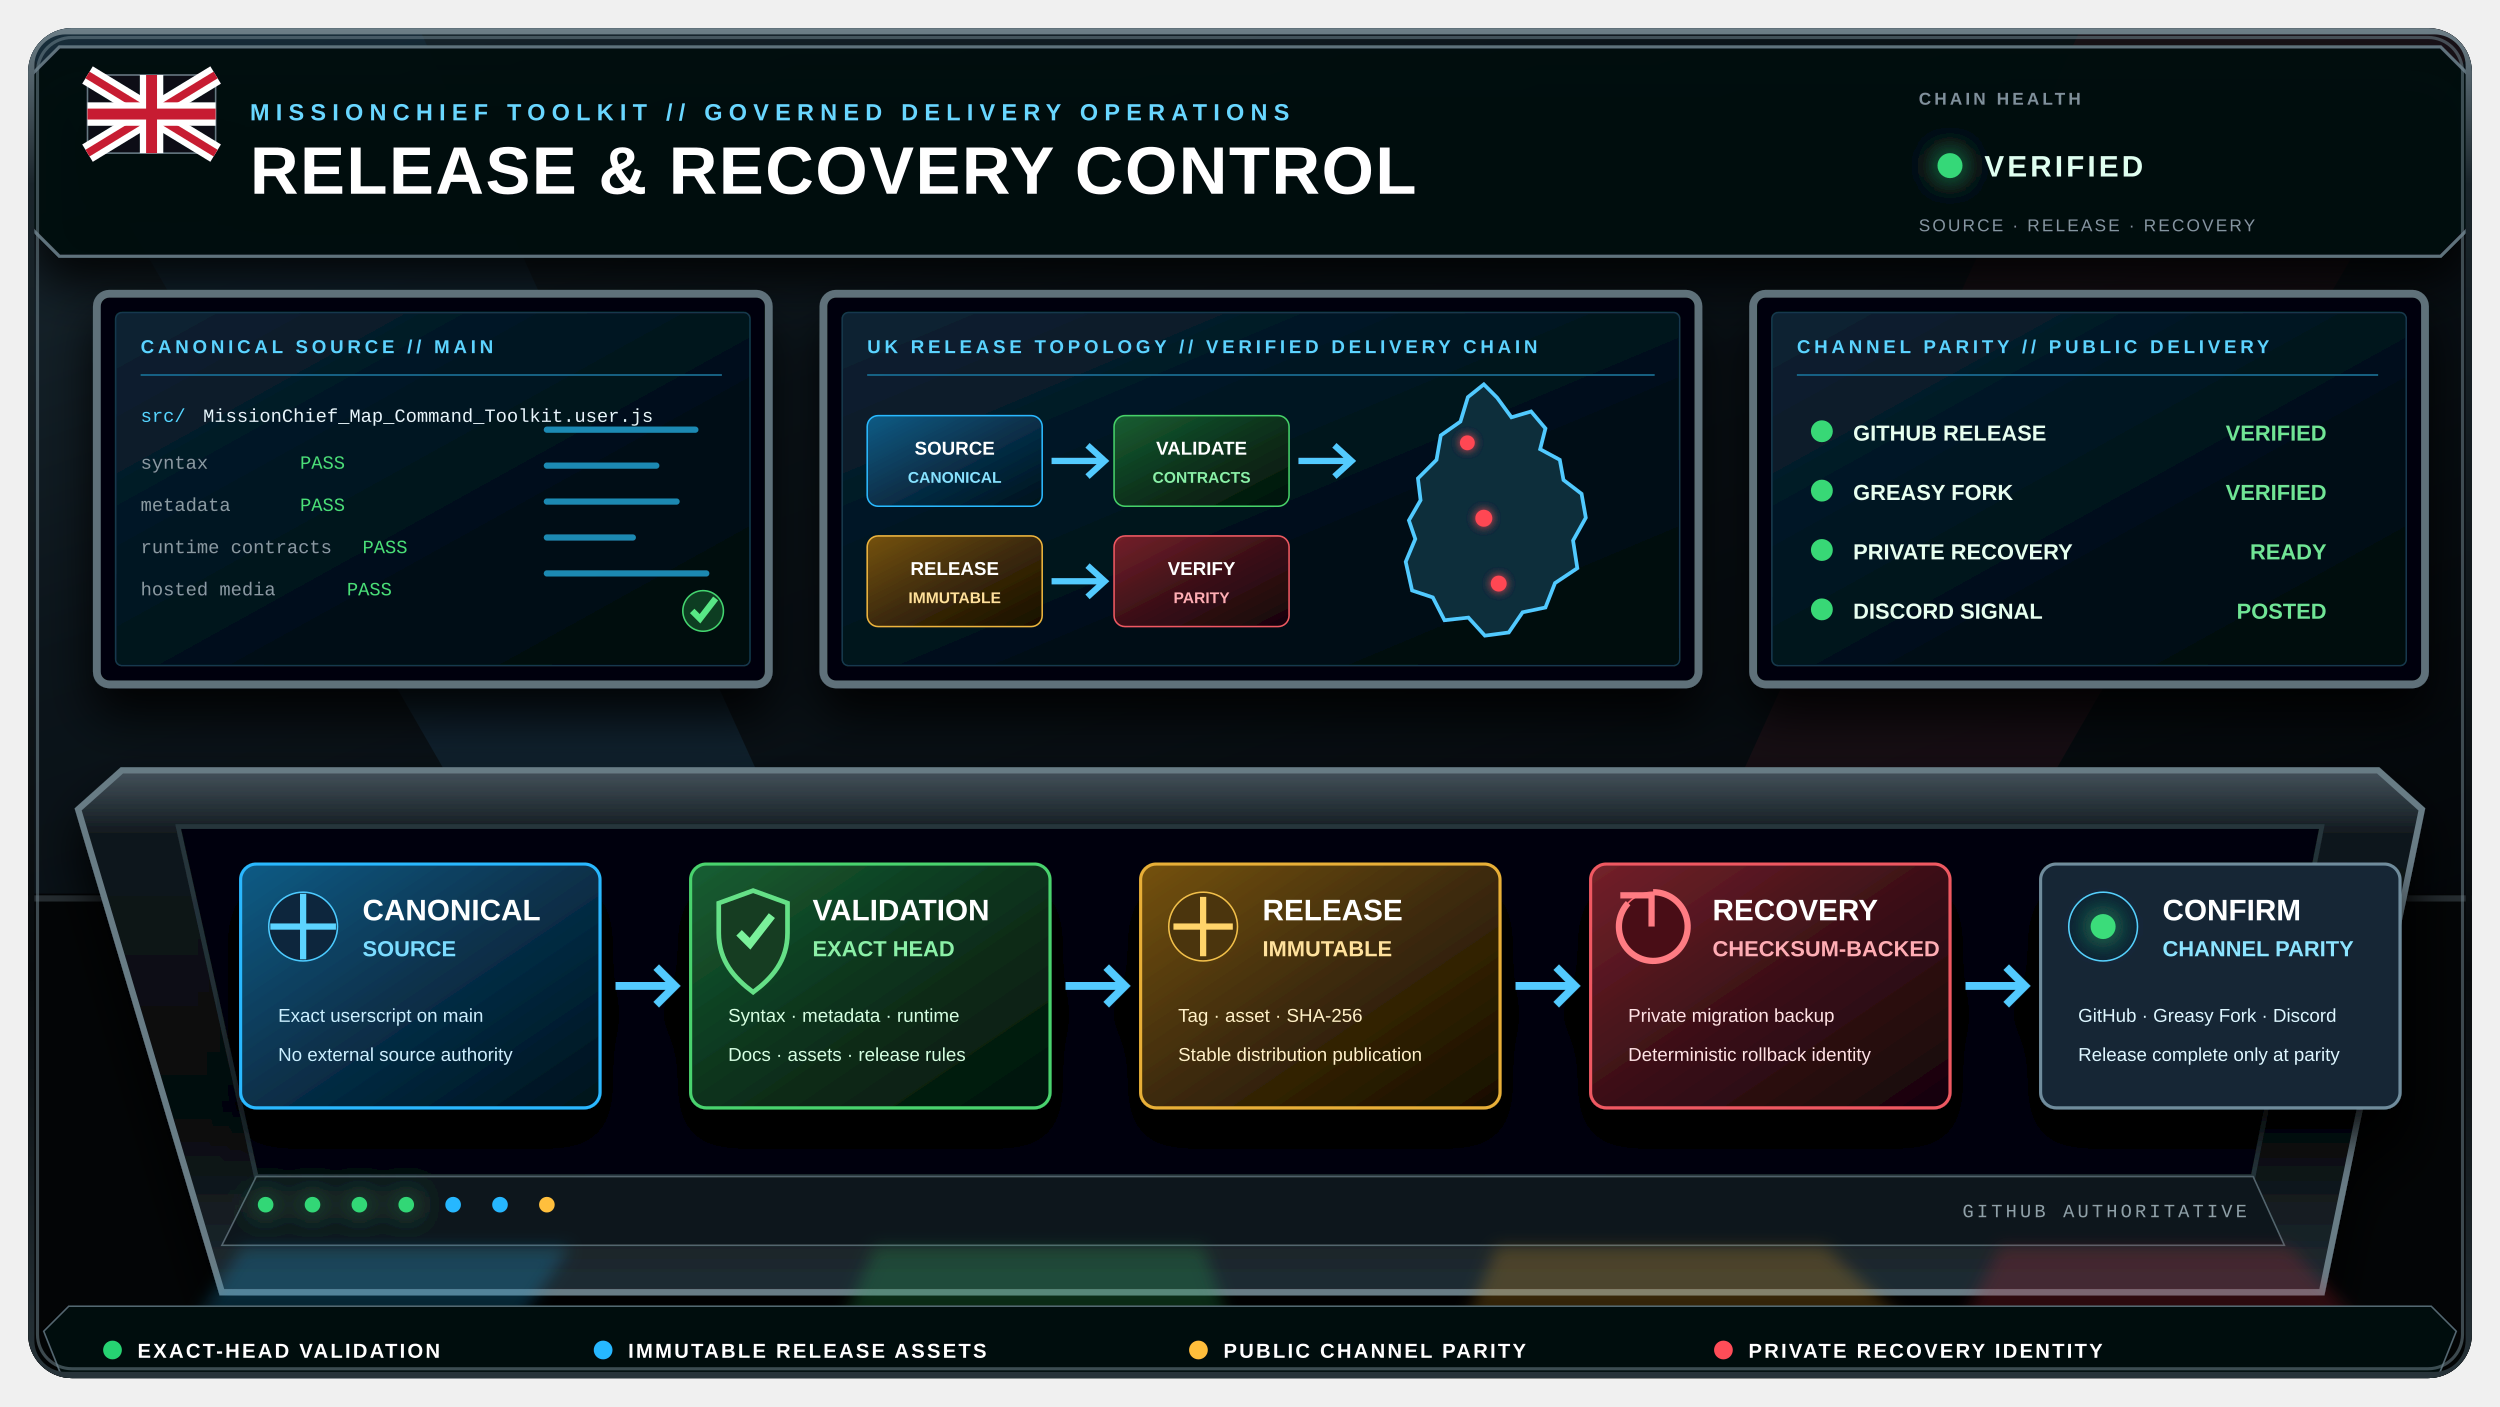
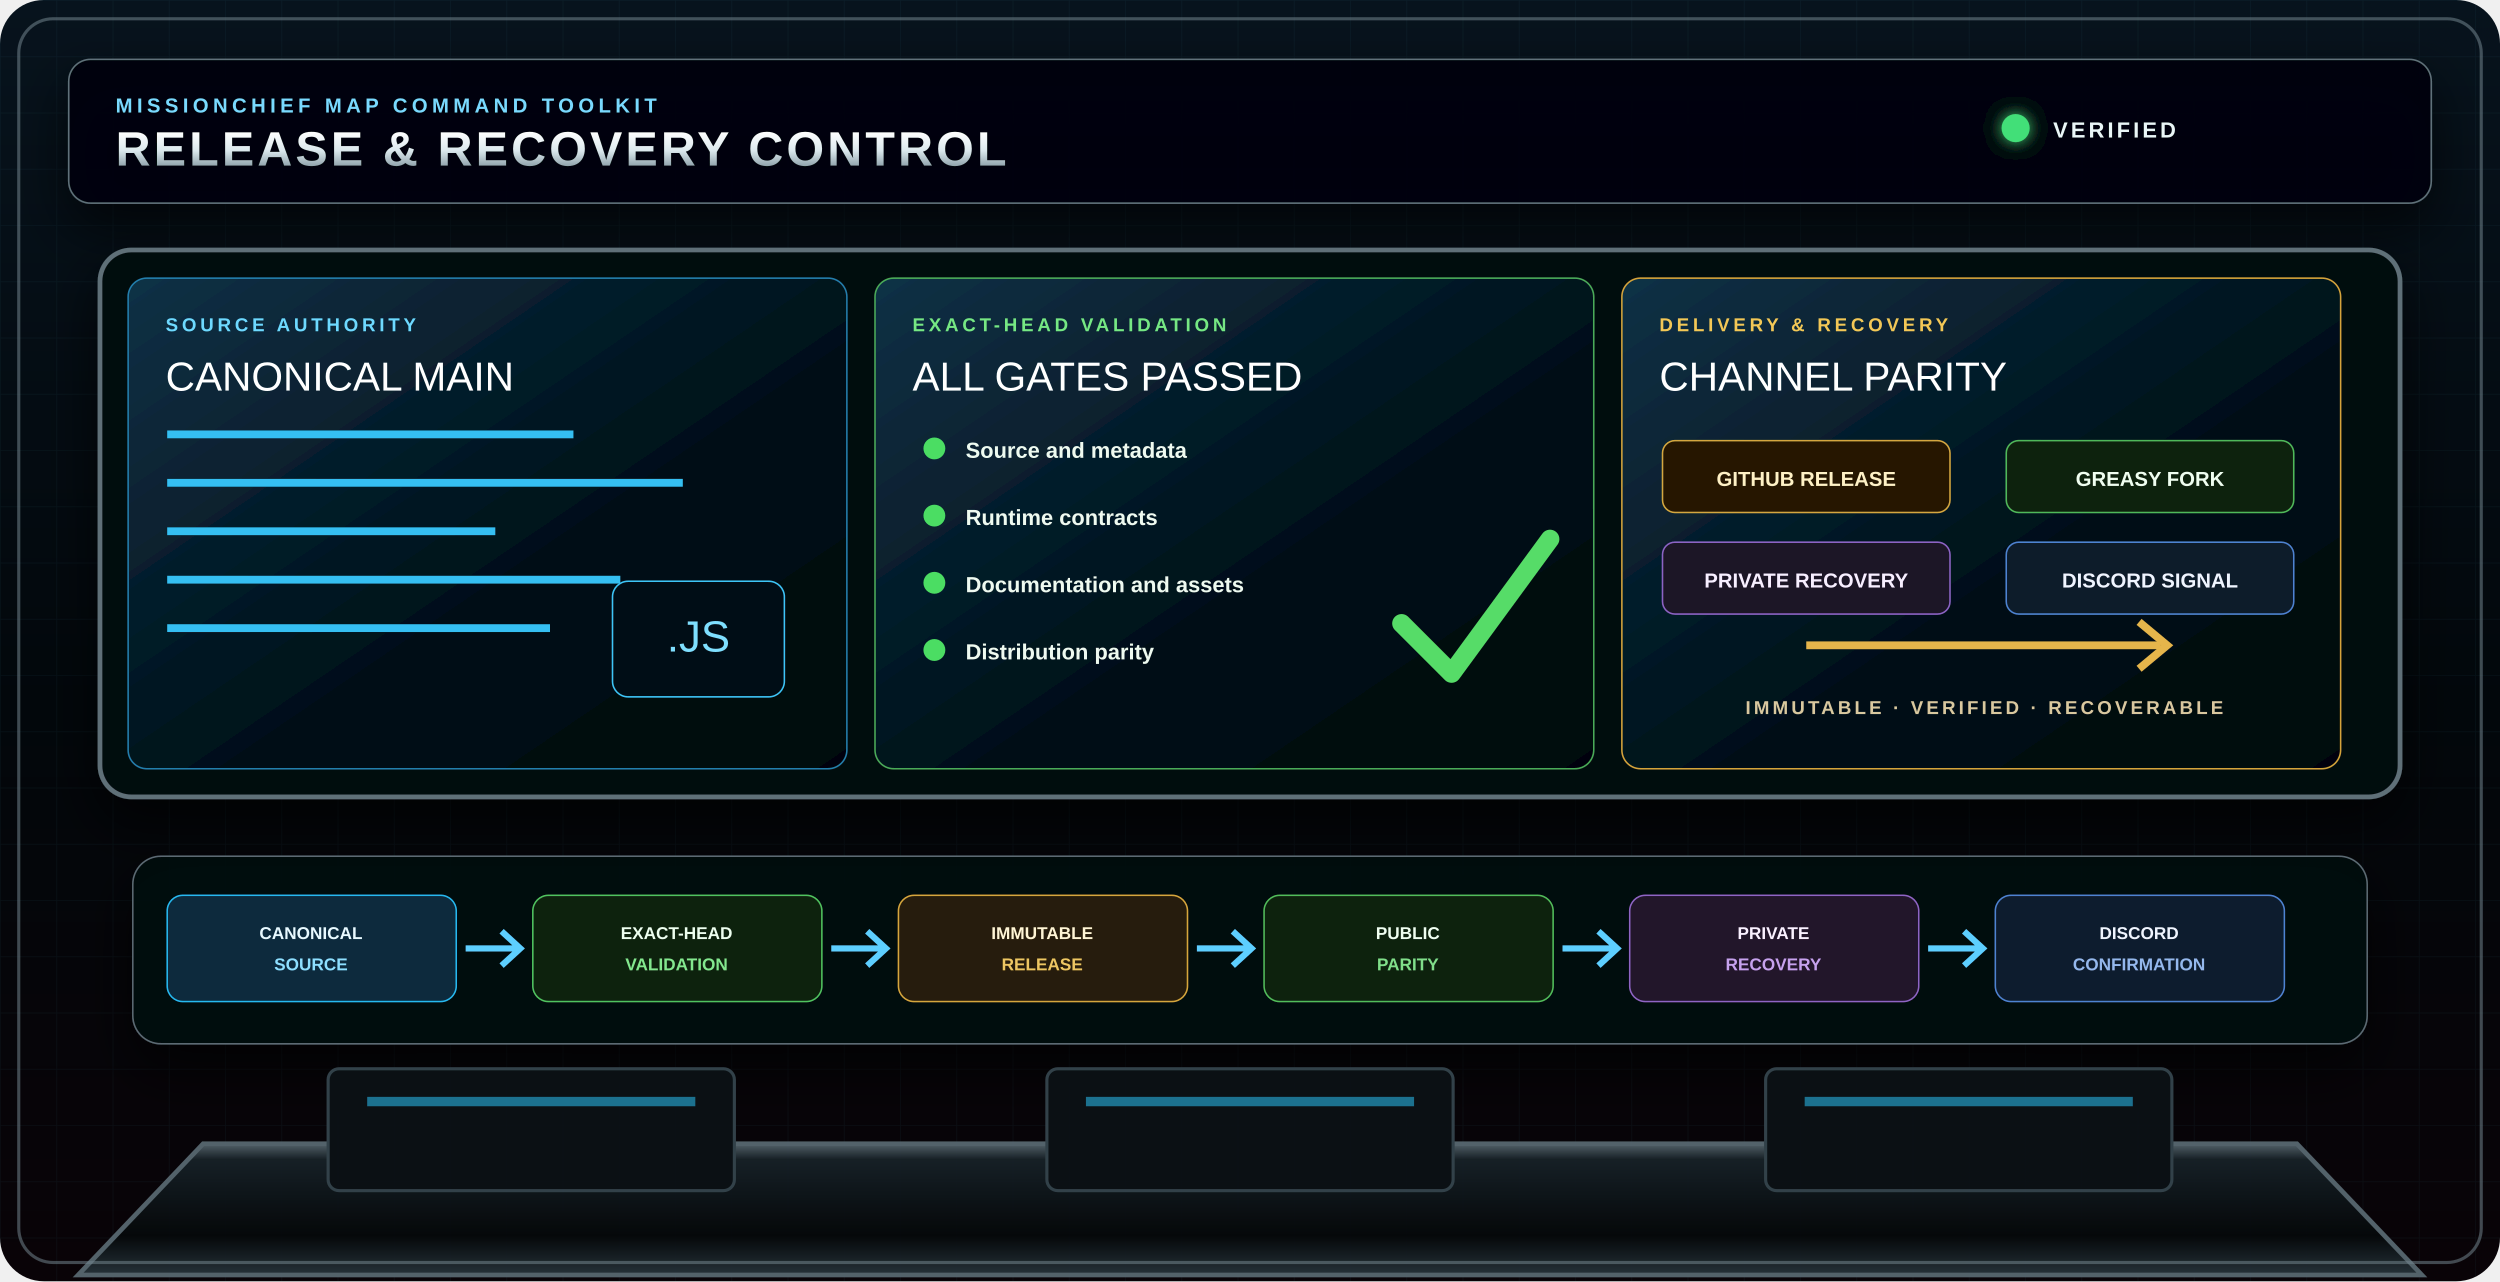
- <svg xmlns="http://www.w3.org/2000/svg" width="1600" height="900" viewBox="0 0 1600 900" role="img" aria-labelledby="title desc">
+ <svg xmlns="http://www.w3.org/2000/svg" width="1600" height="820" viewBox="0 0 1600 820" role="img" aria-labelledby="title desc">
  <defs>
    <linearGradient id="room" x1="0" y1="0" x2="0" y2="1">
-       <stop stop-color="#07121c" />
+       <stop stop-color="#07131d" />
      <stop offset=".55" stop-color="#02070b" />
      <stop offset="1" stop-color="#090307" />
    </linearGradient>
-     <linearGradient id="wall" x1="0" y1="0" x2="1" y2="1">
-       <stop stop-color="#1b2b34" />
-       <stop offset=".38" stop-color="#0b141a" />
-       <stop offset="1" stop-color="#030609" />
-     </linearGradient>
    <linearGradient id="desk" x1="0" y1="0" x2="0" y2="1">
-       <stop stop-color="#43515a" />
-       <stop offset=".12" stop-color="#11191e" />
-       <stop offset=".65" stop-color="#05080a" />
-       <stop offset="1" stop-color="#202d34" />
+       <stop stop-color="#56656d" />
+       <stop offset=".12" stop-color="#172127" />
+       <stop offset=".7" stop-color="#05080a" />
+       <stop offset="1" stop-color="#27343b" />
    </linearGradient>
    <linearGradient id="screen" x1="0" y1="0" x2="1" y2="1">
-       <stop stop-color="#092233" />
-       <stop offset=".55" stop-color="#03111b" />
-       <stop offset="1" stop-color="#02070a" />
+       <stop stop-color="#0b3146" />
+       <stop offset=".55" stop-color="#03111a" />
+       <stop offset="1" stop-color="#020608" />
    </linearGradient>
-     <linearGradient id="steel" x1="0" y1="0" x2="0" y2="1">
-       <stop stop-color="#71838c" />
-       <stop offset=".12" stop-color="#1a252b" />
-       <stop offset=".7" stop-color="#070a0c" />
-       <stop offset="1" stop-color="#28343a" />
+     <linearGradient id="titleFill" x1="0" y1="0" x2="0" y2="1">
+       <stop stop-color="#fff" />
+       <stop offset=".55" stop-color="#dbe8ed" />
+       <stop offset="1" stop-color="#91a4ad" />
    </linearGradient>
-     <linearGradient id="bluePanel" x1="0" y1="0" x2="1" y2="1">
-       <stop stop-color="#0d5c86" />
-       <stop offset=".5" stop-color="#07304a" />
-       <stop offset="1" stop-color="#03101a" />
+     <linearGradient id="gold" x1="0" y1="0" x2="0" y2="1">
+       <stop stop-color="#fff0a0" />
+       <stop offset=".5" stop-color="#e2af38" />
+       <stop offset="1" stop-color="#875007" />
    </linearGradient>
-     <linearGradient id="greenPanel" x1="0" y1="0" x2="1" y2="1">
-       <stop stop-color="#185f32" />
-       <stop offset=".5" stop-color="#0b321c" />
-       <stop offset="1" stop-color="#031109" />
-     </linearGradient>
-     <linearGradient id="amberPanel" x1="0" y1="0" x2="1" y2="1">
-       <stop stop-color="#75520d" />
-       <stop offset=".5" stop-color="#3d2a08" />
-       <stop offset="1" stop-color="#160e02" />
-     </linearGradient>
-     <linearGradient id="redPanel" x1="0" y1="0" x2="1" y2="1">
-       <stop stop-color="#74212a" />
-       <stop offset=".5" stop-color="#3b1017" />
-       <stop offset="1" stop-color="#140408" />
-     </linearGradient>
-     <pattern id="grid" width="34" height="34" patternUnits="userSpaceOnUse">
-       <path d="M34 0H0V34" fill="none" stroke="#5ed2ff" stroke-opacity=".055" />
-     </pattern>
-     <pattern id="scan" width="5" height="5" patternUnits="userSpaceOnUse">
-       <rect width="5" height="1" fill="#fff" opacity=".018" />
-     </pattern>
-     <filter id="shadow" x="-40%" y="-40%" width="180%" height="200%">
-       <feDropShadow dx="0" dy="18" stdDeviation="15" flood-color="#000" flood-opacity=".88" />
+     <filter id="shadow" x="-30%" y="-30%" width="160%" height="180%">
+       <feDropShadow dx="0" dy="16" stdDeviation="18" flood-color="#000" flood-opacity=".72" />
    </filter>
-     <filter id="glow" x="-250%" y="-250%" width="600%" height="600%">
-       <feGaussianBlur stdDeviation="9" result="g" />
+     <filter id="glow" x="-100%" y="-100%" width="300%" height="300%">
+       <feGaussianBlur stdDeviation="5" result="b" />
      <feMerge>
-         <feMergeNode in="g" />
+         <feMergeNode in="b" />
        <feMergeNode in="SourceGraphic" />
      </feMerge>
    </filter>
-     <filter id="soft" x="-30%" y="-30%" width="160%" height="160%">
-       <feGaussianBlur stdDeviation="5" />
-     </filter>
-     <clipPath id="clip">
-       <rect x="18" y="18" width="1564" height="864" rx="28" />
-     </clipPath>
+     <pattern id="grid" width="36" height="36" patternUnits="userSpaceOnUse">
+       <path d="M36 0H0V36" fill="none" stroke="#63d1ff" stroke-opacity=".05" />
+     </pattern>
  </defs>
-   <g clip-path="url(#clip)">
-     <rect width="1600" height="900" fill="url(#room)" />
-     <rect width="1600" height="900" fill="url(#grid)" />
-     <rect width="1600" height="900" fill="url(#scan)" />
-     <path d="M0 0h1600v572H0z" fill="url(#wall)" />
-     <path d="M0 572h1600v328H0z" fill="#030506" />
-     <path d="M0 575h1600" stroke="#647680" stroke-opacity=".35" stroke-width="4" />
-     <g opacity=".45">
-       <path d="M0 0 260 0 520 572H330z" fill="#163246" />
-       <path d="M1600 0h-260l-260 572h190z" fill="#2a1118" />
+   <rect width="1600" height="820" rx="28" fill="url(#room)" />
+   <rect width="1600" height="820" rx="28" fill="url(#grid)" />
+   <g transform="translate(44 38)" filter="url(#shadow)">
+     <rect width="1512" height="92" rx="14" fill="#02070b" fill-opacity=".94" stroke="#60717a" />
+     <text x="30" y="34" fill="#79d9ff" font-family="Arial,Helvetica,sans-serif" font-size="13" font-weight="900" letter-spacing="2.8">MISSIONCHIEF MAP COMMAND TOOLKIT</text>
+     <text x="30" y="68" fill="url(#titleFill)" font-family="Arial Black,Arial,sans-serif" font-size="31" font-weight="900" letter-spacing="2">RELEASE &amp; RECOVERY CONTROL</text>
+     <g transform="translate(1230 23)">
+       <circle cx="16" cy="21" r="9" fill="#43df78" filter="url(#glow)" />
+       <text x="40" y="27" fill="#eaf6f8" font-family="Arial,Helvetica,sans-serif" font-size="14" font-weight="900" letter-spacing="2">VERIFIED</text>
    </g>
-     <g transform="translate(38 30)" filter="url(#shadow)">
-       <path d="M0 0h1524l18 18v98l-18 18H0l-18-18V18z" fill="#050b10" fill-opacity=".94" stroke="#5e727c" stroke-width="2" />
-       <g transform="translate(18 18)">
-         <rect width="82" height="50" rx="4" fill="#081017" stroke="#667882" />
-         <path d="M0 0 82 50M82 0 0 50" stroke="#fff" stroke-width="13" />
-         <path d="M0 0 82 50M82 0 0 50" stroke="#c71f31" stroke-width="5" />
-         <path d="M41 0v50M0 25h82" stroke="#fff" stroke-width="15" />
-         <path d="M41 0v50M0 25h82" stroke="#c71f31" stroke-width="7" />
+   </g>
+   <g transform="translate(64 160)" filter="url(#shadow)">
+     <rect width="1472" height="350" rx="20" fill="#060c10" stroke="#5e7078" stroke-width="3" />
+     <g transform="translate(18 18)">
+       <rect width="460" height="314" rx="12" fill="url(#screen)" stroke="#237fac" />
+       <text x="24" y="34" fill="#6ed9ff" font-family="Arial,Helvetica,sans-serif" font-size="12" font-weight="900" letter-spacing="2.4">SOURCE AUTHORITY</text>
+       <text x="24" y="72" fill="#fff" font-family="Arial Black,Arial,sans-serif" font-size="26">CANONICAL MAIN</text>
+       <g transform="translate(25 100)" fill="none" stroke="#34bff2" stroke-width="5">
+         <path d="M0 0h260M0 31h330M0 62h210M0 93h290M0 124h245" />
      </g>
-       <text x="122" y="47" fill="#68d7ff" font-family="Arial,sans-serif" font-size="15" font-weight="900" letter-spacing="4">MISSIONCHIEF TOOLKIT // GOVERNED DELIVERY OPERATIONS</text>
-       <text x="122" y="94" fill="#fff" font-family="Arial Black,Arial,sans-serif" font-size="43" font-weight="900" letter-spacing="1">RELEASE &amp; RECOVERY CONTROL</text>
-       <g transform="translate(1190 22)" font-family="Arial,sans-serif">
-         <text x="0" y="15" fill="#7f919b" font-size="11" font-weight="800" letter-spacing="2">CHAIN HEALTH</text>
-         <circle cx="20" cy="54" r="8" fill="#34d878" filter="url(#glow)" />
-         <text x="42" y="61" fill="#dffff0" font-size="19" font-weight="900" letter-spacing="2">VERIFIED</text>
-         <text x="0" y="96" fill="#8496a0" font-size="11" letter-spacing="1.4">SOURCE · RELEASE · RECOVERY</text>
+       <rect x="310" y="194" width="110" height="74" rx="10" fill="#061018" stroke="#3cc5f7" />
+       <text x="365" y="239" text-anchor="middle" fill="#7edfff" font-family="Arial Black,Arial,sans-serif" font-size="28">.JS</text>
+     </g>
+     <g transform="translate(496 18)">
+       <rect width="460" height="314" rx="12" fill="url(#screen)" stroke="#4aab59" />
+       <text x="24" y="34" fill="#76e783" font-family="Arial,Helvetica,sans-serif" font-size="12" font-weight="900" letter-spacing="2.4">EXACT-HEAD VALIDATION</text>
+       <text x="24" y="72" fill="#fff" font-family="Arial Black,Arial,sans-serif" font-size="26">ALL GATES PASSED</text>
+       <g transform="translate(28 105)" font-family="Arial,Helvetica,sans-serif" font-size="14" font-weight="800" fill="#eefaf0">
+         <circle cx="10" cy="4" r="7" fill="#4bdd63" />
+         <text x="30" y="10">Source and metadata</text>
+         <circle cx="10" cy="47" r="7" fill="#4bdd63" />
+         <text x="30" y="53">Runtime contracts</text>
+         <circle cx="10" cy="90" r="7" fill="#4bdd63" />
+         <text x="30" y="96">Documentation and assets</text>
+         <circle cx="10" cy="133" r="7" fill="#4bdd63" />
+         <text x="30" y="139">Distribution parity</text>
+       </g>
+       <path d="m337 221 32 32 63-86" fill="none" stroke="#57dc68" stroke-width="12" stroke-linecap="round" stroke-linejoin="round" />
+     </g>
+     <g transform="translate(974 18)">
+       <rect width="460" height="314" rx="12" fill="url(#screen)" stroke="#d4a43b" />
+       <text x="24" y="34" fill="#f3c757" font-family="Arial,Helvetica,sans-serif" font-size="12" font-weight="900" letter-spacing="2.4">DELIVERY &amp; RECOVERY</text>
+       <text x="24" y="72" fill="#fff" font-family="Arial Black,Arial,sans-serif" font-size="26">CHANNEL PARITY</text>
+       <g transform="translate(26 104)" font-family="Arial,Helvetica,sans-serif" font-size="13" font-weight="900">
+         <g>
+           <rect width="184" height="46" rx="8" fill="#251904" stroke="#d5a73f" />
+           <text x="92" y="29" text-anchor="middle" fill="#fff1c5">GITHUB RELEASE</text>
+         </g>
+         <g transform="translate(220)">
+           <rect width="184" height="46" rx="8" fill="#11210f" stroke="#50b95a" />
+           <text x="92" y="29" text-anchor="middle" fill="#effff0">GREASY FORK</text>
+         </g>
+         <g transform="translate(0 65)">
+           <rect width="184" height="46" rx="8" fill="#1c1227" stroke="#8c64c4" />
+           <text x="92" y="29" text-anchor="middle" fill="#f7efff">PRIVATE RECOVERY</text>
+         </g>
+         <g transform="translate(220 65)">
+           <rect width="184" height="46" rx="8" fill="#101b2b" stroke="#4d83d1" />
+           <text x="92" y="29" text-anchor="middle" fill="#eff5ff">DISCORD SIGNAL</text>
+         </g>
+       </g>
+       <path d="M118 235h227" stroke="#e5b54b" stroke-width="5" />
+       <path d="m331 220 18 15-18 15" fill="none" stroke="#e5b54b" stroke-width="5" />
+       <text x="232" y="279" text-anchor="middle" fill="#d9c89f" font-family="Arial,Helvetica,sans-serif" font-size="12" font-weight="900" letter-spacing="2">IMMUTABLE · VERIFIED · RECOVERABLE</text>
+     </g>
+   </g>
+   <g transform="translate(85 548)" font-family="Arial,Helvetica,sans-serif" filter="url(#shadow)">
+     <rect width="1430" height="120" rx="18" fill="#03080c" fill-opacity=".95" stroke="#5b6b73" />
+     <g transform="translate(22 25)" font-size="11" font-weight="900">
+       <g>
+         <rect width="185" height="68" rx="10" fill="#0b2a3e" stroke="#27b9ef" />
+         <text x="92" y="28" text-anchor="middle" fill="#e8f9ff">CANONICAL</text>
+         <text x="92" y="48" text-anchor="middle" fill="#8edfff">SOURCE</text>
+       </g>
+       <path d="M191 34h35m-12-11 12 11-12 11" fill="none" stroke="#5dcfff" stroke-width="4" />
+       <g transform="translate(234)">
+         <rect width="185" height="68" rx="10" fill="#102310" stroke="#4fc35f" />
+         <text x="92" y="28" text-anchor="middle" fill="#edffef">EXACT-HEAD</text>
+         <text x="92" y="48" text-anchor="middle" fill="#83e88e">VALIDATION</text>
+       </g>
+       <path d="M425 34h35m-12-11 12 11-12 11" fill="none" stroke="#5dcfff" stroke-width="4" />
+       <g transform="translate(468)">
+         <rect width="185" height="68" rx="10" fill="#281d08" stroke="#d5a63d" />
+         <text x="92" y="28" text-anchor="middle" fill="#fff5d6">IMMUTABLE</text>
+         <text x="92" y="48" text-anchor="middle" fill="#edc664">RELEASE</text>
+       </g>
+       <path d="M659 34h35m-12-11 12 11-12 11" fill="none" stroke="#5dcfff" stroke-width="4" />
+       <g transform="translate(702)">
+         <rect width="185" height="68" rx="10" fill="#0f2211" stroke="#51bd5a" />
+         <text x="92" y="28" text-anchor="middle" fill="#effff0">PUBLIC</text>
+         <text x="92" y="48" text-anchor="middle" fill="#80df89">PARITY</text>
+       </g>
+       <path d="M893 34h35m-12-11 12 11-12 11" fill="none" stroke="#5dcfff" stroke-width="4" />
+       <g transform="translate(936)">
+         <rect width="185" height="68" rx="10" fill="#21132b" stroke="#8e65c4" />
+         <text x="92" y="28" text-anchor="middle" fill="#faf1ff">PRIVATE</text>
+         <text x="92" y="48" text-anchor="middle" fill="#c6a2ed">RECOVERY</text>
+       </g>
+       <path d="M1127 34h35m-12-11 12 11-12 11" fill="none" stroke="#5dcfff" stroke-width="4" />
+       <g transform="translate(1170)">
+         <rect width="185" height="68" rx="10" fill="#101d2e" stroke="#4d83d1" />
+         <text x="92" y="28" text-anchor="middle" fill="#eff5ff">DISCORD</text>
+         <text x="92" y="48" text-anchor="middle" fill="#94b8ed">CONFIRMATION</text>
      </g>
    </g>
-     <g transform="translate(62 188)" filter="url(#shadow)">
-       <g>
-         <rect width="430" height="250" rx="8" fill="#010407" stroke="#5f717a" stroke-width="5" />
-         <rect x="12" y="12" width="406" height="226" rx="4" fill="url(#screen)" stroke="#14394d" />
-         <text x="28" y="38" fill="#5bd3ff" font-family="Arial,sans-serif" font-size="12" font-weight="900" letter-spacing="2.4">CANONICAL SOURCE // MAIN</text>
-         <path d="M28 52h372" stroke="#1d749c" />
-         <g font-family="Courier New,monospace" font-size="12">
-           <text x="28" y="82" fill="#58d5ff">src/</text>
-           <text x="68" y="82" fill="#e7f5fb">MissionChief_Map_Command_Toolkit.user.js</text>
-           <text x="28" y="112" fill="#8a9aa2">syntax</text>
-           <text x="130" y="112" fill="#49df78">PASS</text>
-           <text x="28" y="139" fill="#8a9aa2">metadata</text>
-           <text x="130" y="139" fill="#49df78">PASS</text>
-           <text x="28" y="166" fill="#8a9aa2">runtime contracts</text>
-           <text x="170" y="166" fill="#49df78">PASS</text>
-           <text x="28" y="193" fill="#8a9aa2">hosted media</text>
-           <text x="160" y="193" fill="#49df78">PASS</text>
-         </g>
-         <path d="M288 87h95M288 110h70M288 133h83M288 156h55M288 179h102" stroke="#24b9ee" stroke-width="4" stroke-linecap="round" opacity=".72" />
-         <circle cx="388" cy="203" r="13" fill="#103c20" stroke="#43d56f" />
-         <path d="m381 203 5 5 10-13" fill="none" stroke="#59e786" stroke-width="4" />
-       </g>
-       <g transform="translate(465)">
-         <rect width="560" height="250" rx="8" fill="#010407" stroke="#5f717a" stroke-width="5" />
-         <rect x="12" y="12" width="536" height="226" rx="4" fill="url(#screen)" stroke="#14394d" />
-         <text x="28" y="38" fill="#5bd3ff" font-family="Arial,sans-serif" font-size="12" font-weight="900" letter-spacing="2.4">UK RELEASE TOPOLOGY // VERIFIED DELIVERY CHAIN</text>
-         <path d="M28 52h504" stroke="#1d749c" />
-         <g transform="translate(356 58) scale(.34)">
-           <path d="M196 0l-30 24-14 46-37 26-8 46-35 35 5 41-22 38 12 35-18 43 12 54 39 13 22 43 45-5 31 34 45-6 26-38 43-9 18-46 42-28-8-52 24-43-8-45-34-26-7-38-37-20 10-39-27-32-37 11-27-37z" fill="#0c2d3b" stroke="#51caff" stroke-width="7" />
-           <g fill="#ff4652" filter="url(#glow)">
-             <circle cx="165" cy="110" r="14" />
-             <circle cx="196" cy="252" r="16" />
-             <circle cx="224" cy="375" r="15" />
-           </g>
-         </g>
-         <g font-family="Arial,sans-serif" font-weight="900">
-           <g transform="translate(28 78)">
-             <rect width="112" height="58" rx="7" fill="url(#bluePanel)" stroke="#2ab9ff" />
-             <text x="56" y="25" text-anchor="middle" fill="#fff" font-size="12">SOURCE</text>
-             <text x="56" y="43" text-anchor="middle" fill="#87e2ff" font-size="10">CANONICAL</text>
-           </g>
-           <path d="M146 107h34m-11-10 11 10-11 10" fill="none" stroke="#53cbff" stroke-width="4" />
-           <g transform="translate(186 78)">
-             <rect width="112" height="58" rx="7" fill="url(#greenPanel)" stroke="#45d169" />
-             <text x="56" y="25" text-anchor="middle" fill="#fff" font-size="12">VALIDATE</text>
-             <text x="56" y="43" text-anchor="middle" fill="#8bf0a7" font-size="10">CONTRACTS</text>
-           </g>
-           <path d="M304 107h34m-11-10 11 10-11 10" fill="none" stroke="#53cbff" stroke-width="4" />
-           <g transform="translate(28 155)">
-             <rect width="112" height="58" rx="7" fill="url(#amberPanel)" stroke="#edb53e" />
-             <text x="56" y="25" text-anchor="middle" fill="#fff" font-size="12">RELEASE</text>
-             <text x="56" y="43" text-anchor="middle" fill="#ffe09b" font-size="10">IMMUTABLE</text>
-           </g>
-           <path d="M146 184h34m-11-10 11 10-11 10" fill="none" stroke="#53cbff" stroke-width="4" />
-           <g transform="translate(186 155)">
-             <rect width="112" height="58" rx="7" fill="url(#redPanel)" stroke="#ef5962" />
-             <text x="56" y="25" text-anchor="middle" fill="#fff" font-size="12">VERIFY</text>
-             <text x="56" y="43" text-anchor="middle" fill="#ffadb4" font-size="10">PARITY</text>
-           </g>
-         </g>
-       </g>
-       <g transform="translate(1060)">
-         <rect width="430" height="250" rx="8" fill="#010407" stroke="#5f717a" stroke-width="5" />
-         <rect x="12" y="12" width="406" height="226" rx="4" fill="url(#screen)" stroke="#14394d" />
-         <text x="28" y="38" fill="#5bd3ff" font-family="Arial,sans-serif" font-size="12" font-weight="900" letter-spacing="2.4">CHANNEL PARITY // PUBLIC DELIVERY</text>
-         <path d="M28 52h372" stroke="#1d749c" />
-         <g font-family="Arial,sans-serif" font-size="14" font-weight="900">
-           <circle cx="44" cy="88" r="7" fill="#39d876" />
-           <text x="64" y="94" fill="#e7fff0">GITHUB RELEASE</text>
-           <text x="367" y="94" text-anchor="end" fill="#6fe595">VERIFIED</text>
-           <circle cx="44" cy="126" r="7" fill="#39d876" />
-           <text x="64" y="132" fill="#e7fff0">GREASY FORK</text>
-           <text x="367" y="132" text-anchor="end" fill="#6fe595">VERIFIED</text>
-           <circle cx="44" cy="164" r="7" fill="#39d876" />
-           <text x="64" y="170" fill="#e7fff0">PRIVATE RECOVERY</text>
-           <text x="367" y="170" text-anchor="end" fill="#6fe595">READY</text>
-           <circle cx="44" cy="202" r="7" fill="#39d876" />
-           <text x="64" y="208" fill="#e7fff0">DISCORD SIGNAL</text>
-           <text x="367" y="208" text-anchor="end" fill="#6fe595">POSTED</text>
-         </g>
-       </g>
+   </g>
+   <g transform="translate(130 696)" opacity=".96">
+     <path d="M0 36h1340l80 84H-80z" fill="url(#desk)" stroke="#56666e" stroke-width="3" />
+     <g fill="#0b1115" stroke="#34444c" stroke-width="2">
+       <rect x="80" y="-12" width="260" height="78" rx="7" />
+       <rect x="540" y="-12" width="260" height="78" rx="7" />
+       <rect x="1000" y="-12" width="260" height="78" rx="7" />
    </g>
-     <g transform="translate(78 493)" filter="url(#shadow)">
-       <path d="M0 0h1444l28 25-64 309H64L-28 25z" fill="url(#desk)" stroke="#687b85" stroke-width="4" />
-       <path d="M36 36h1372l-44 224H86z" fill="#030609" stroke="#25343b" stroke-width="3" />
-       <path d="M86 260h1278l20 44H64z" fill="#10181d" stroke="#53656e" />
-       <g transform="translate(76 60)" font-family="Arial,sans-serif" filter="url(#shadow)">
-         <g>
-           <rect width="230" height="156" rx="10" fill="url(#bluePanel)" stroke="#2ab8ff" stroke-width="2" />
-           <circle cx="40" cy="40" r="22" fill="#07273c" stroke="#4ecaff" />
-           <path d="M40 19v42M19 40h42" stroke="#5cd4ff" stroke-width="4" />
-           <text x="78" y="36" fill="#fff" font-size="19" font-weight="900">CANONICAL</text>
-           <text x="78" y="59" fill="#7bdcff" font-size="14" font-weight="900">SOURCE</text>
-           <text x="24" y="101" fill="#ccefff" font-size="12">Exact userscript on main</text>
-           <text x="24" y="126" fill="#ccefff" font-size="12">No external source authority</text>
-         </g>
-         <path d="M240 78h38m-12-12 12 12-12 12" fill="none" stroke="#53caff" stroke-width="5" />
-         <g transform="translate(288)">
-           <rect width="230" height="156" rx="10" fill="url(#greenPanel)" stroke="#49d36e" stroke-width="2" />
-           <path d="M40 17 62 25v19c0 18-10 29-22 38-12-9-22-20-22-38V25z" fill="#123d20" stroke="#65e087" stroke-width="3" />
-           <path d="m31 44 7 7 14-18" fill="none" stroke="#7af19b" stroke-width="5" />
-           <text x="78" y="36" fill="#fff" font-size="19" font-weight="900">VALIDATION</text>
-           <text x="78" y="59" fill="#8bf0a7" font-size="14" font-weight="900">EXACT HEAD</text>
-           <text x="24" y="101" fill="#d7ffe2" font-size="12">Syntax · metadata · runtime</text>
-           <text x="24" y="126" fill="#d7ffe2" font-size="12">Docs · assets · release rules</text>
-         </g>
-         <path d="M528 78h38m-12-12 12 12-12 12" fill="none" stroke="#53caff" stroke-width="5" />
-         <g transform="translate(576)">
-           <rect width="230" height="156" rx="10" fill="url(#amberPanel)" stroke="#e8af37" stroke-width="2" />
-           <circle cx="40" cy="40" r="22" fill="#4b3407" stroke="#f1bf4b" />
-           <path d="M40 21v38M21 40h38" stroke="#ffd46a" stroke-width="4" />
-           <text x="78" y="36" fill="#fff" font-size="19" font-weight="900">RELEASE</text>
-           <text x="78" y="59" fill="#ffe19d" font-size="14" font-weight="900">IMMUTABLE</text>
-           <text x="24" y="101" fill="#fff0c8" font-size="12">Tag · asset · SHA-256</text>
-           <text x="24" y="126" fill="#fff0c8" font-size="12">Stable distribution publication</text>
-         </g>
-         <path d="M816 78h38m-12-12 12 12-12 12" fill="none" stroke="#53caff" stroke-width="5" />
-         <g transform="translate(864)">
-           <rect width="230" height="156" rx="10" fill="url(#redPanel)" stroke="#ef5962" stroke-width="2" />
-           <circle cx="40" cy="40" r="22" fill="#4a1016" stroke="#ff6972" />
-           <path d="M40 18a22 22 0 1 1-16 7M19 20h20v20" fill="none" stroke="#ff7b83" stroke-width="4" />
-           <text x="78" y="36" fill="#fff" font-size="19" font-weight="900">RECOVERY</text>
-           <text x="78" y="59" fill="#ffadb4" font-size="14" font-weight="900">CHECKSUM-BACKED</text>
-           <text x="24" y="101" fill="#ffe2e4" font-size="12">Private migration backup</text>
-           <text x="24" y="126" fill="#ffe2e4" font-size="12">Deterministic rollback identity</text>
-         </g>
-         <path d="M1104 78h38m-12-12 12 12-12 12" fill="none" stroke="#53caff" stroke-width="5" />
-         <g transform="translate(1152)">
-           <rect width="230" height="156" rx="10" fill="#122536" stroke="#6f8c9c" stroke-width="2" />
-           <circle cx="40" cy="40" r="22" fill="#092032" stroke="#59cfff" />
-           <circle cx="40" cy="40" r="8" fill="#3bdc7a" filter="url(#glow)" />
-           <text x="78" y="36" fill="#fff" font-size="19" font-weight="900">CONFIRM</text>
-           <text x="78" y="59" fill="#8de4ff" font-size="14" font-weight="900">CHANNEL PARITY</text>
-           <text x="24" y="101" fill="#dff7ff" font-size="12">GitHub · Greasy Fork · Discord</text>
-           <text x="24" y="126" fill="#dff7ff" font-size="12">Release complete only at parity</text>
-         </g>
-       </g>
-       <g transform="translate(92 278)">
-         <g fill="#31d776" filter="url(#glow)">
-           <circle cx="0" cy="0" r="5" />
-           <circle cx="30" cy="0" r="5" />
-           <circle cx="60" cy="0" r="5" />
-           <circle cx="90" cy="0" r="5" />
-         </g>
-         <g fill="#27b7ff">
-           <circle cx="120" cy="0" r="5" />
-           <circle cx="150" cy="0" r="5" />
-         </g>
-         <g fill="#ffbf3d">
-           <circle cx="180" cy="0" r="5" />
-         </g>
-       </g>
-       <text x="1360" y="286" text-anchor="end" fill="#8fa0a8" font-family="Courier New,monospace" font-size="12" letter-spacing="2">GITHUB AUTHORITATIVE</text>
+     <g fill="#2cc8ff" opacity=".55">
+       <rect x="105" y="6" width="210" height="6" />
+       <rect x="565" y="6" width="210" height="6" />
+       <rect x="1025" y="6" width="210" height="6" />
    </g>
-     <g opacity=".26" filter="url(#soft)">
-       <path d="M155 798h210l-70 102H92z" fill="#169bd4" />
-       <path d="M560 798h210l35 102H516z" fill="#28a955" />
-       <path d="M958 798h210l110 102H916z" fill="#d39422" />
-       <path d="M1280 798h185l95 102h-331z" fill="#b32836" />
-     </g>
-     <g transform="translate(44 836)" filter="url(#shadow)">
-       <path d="M0 0h1512l16 16-16 40H0l-16-40z" fill="#04090d" stroke="#536771" />
-       <g font-family="Arial,sans-serif" font-size="13" font-weight="900" letter-spacing="1.4">
-         <circle cx="28" cy="28" r="6" fill="#28d272" />
-         <text x="44" y="33" fill="#fff">EXACT-HEAD VALIDATION</text>
-         <circle cx="342" cy="28" r="6" fill="#27b7ff" />
-         <text x="358" y="33" fill="#fff">IMMUTABLE RELEASE ASSETS</text>
-         <circle cx="723" cy="28" r="6" fill="#ffbd3b" />
-         <text x="739" y="33" fill="#fff">PUBLIC CHANNEL PARITY</text>
-         <circle cx="1059" cy="28" r="6" fill="#ff4d59" />
-         <text x="1075" y="33" fill="#fff">PRIVATE RECOVERY IDENTITY</text>
-       </g>
-     </g>
-     <rect width="1600" height="900" fill="none" stroke="#748a95" stroke-width="3" />
-     <rect x="12" y="12" width="1576" height="876" rx="30" fill="none" stroke="url(#steel)" stroke-width="20" />
-     <rect x="24" y="24" width="1552" height="852" rx="22" fill="none" stroke="#6d818b" stroke-opacity=".55" stroke-width="2" />
  </g>
+   <rect x="12" y="12" width="1576" height="796" rx="22" fill="none" stroke="#71838c" stroke-opacity=".55" stroke-width="2" />
</svg>
